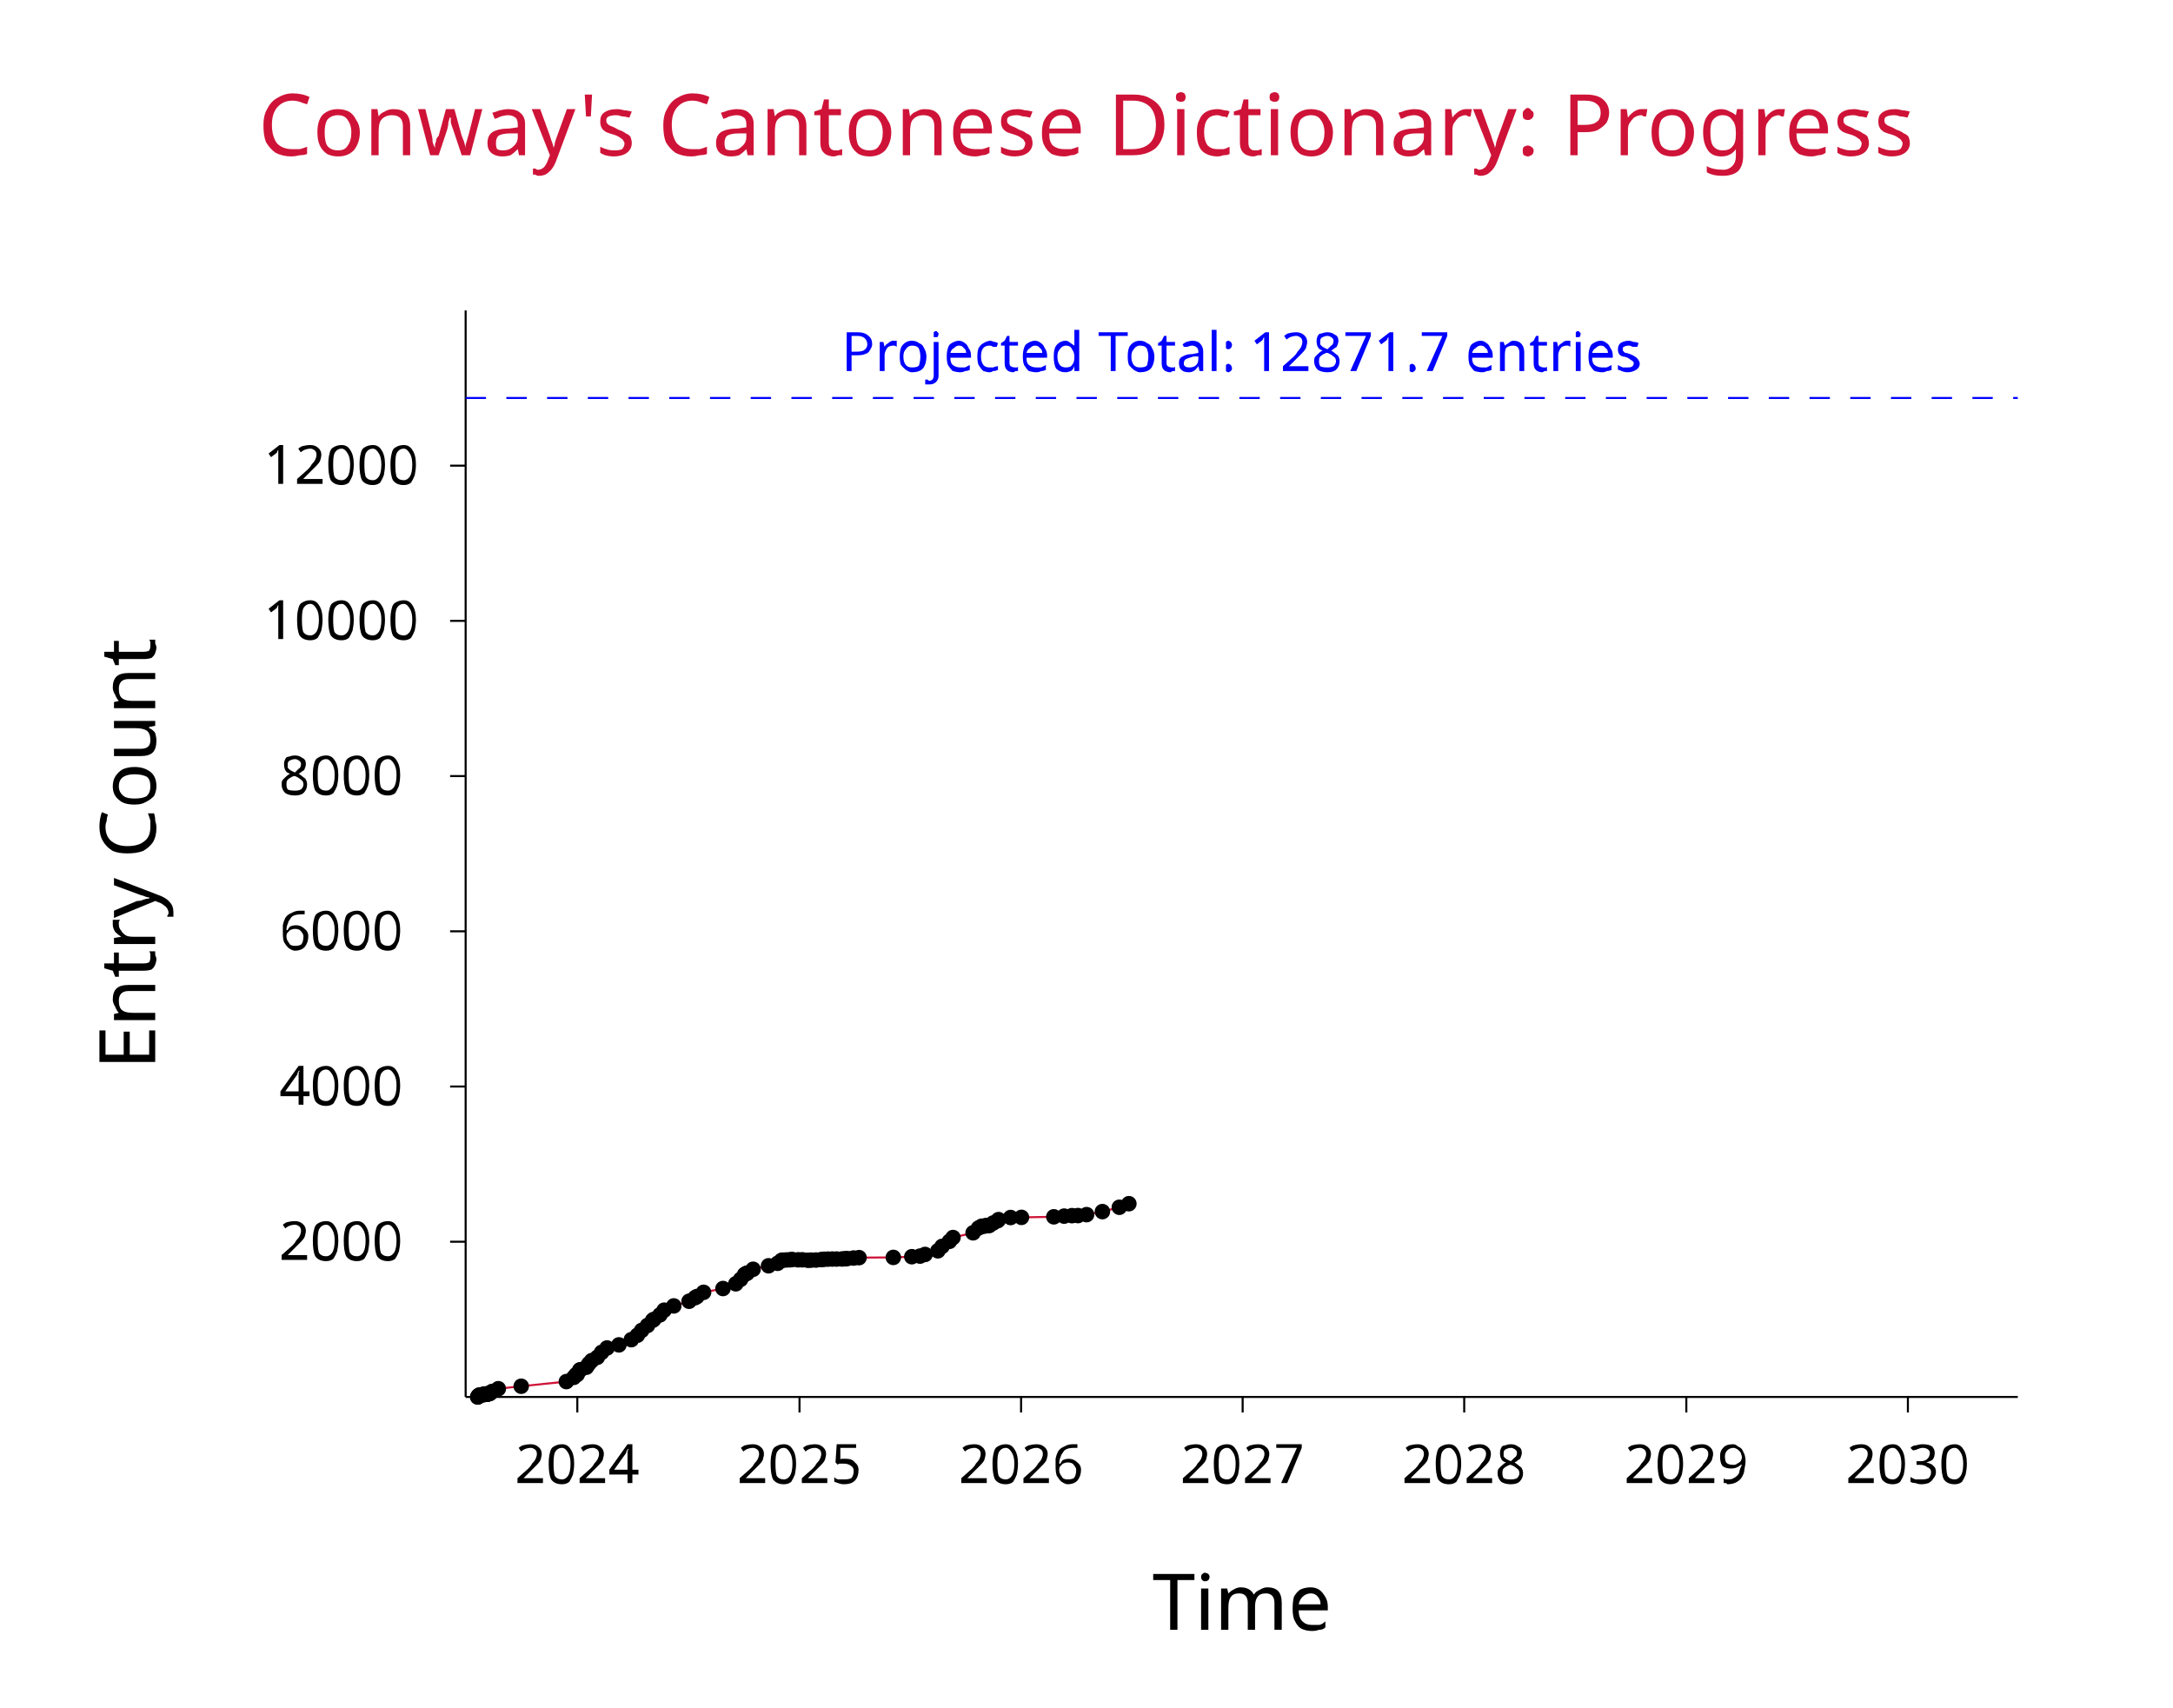
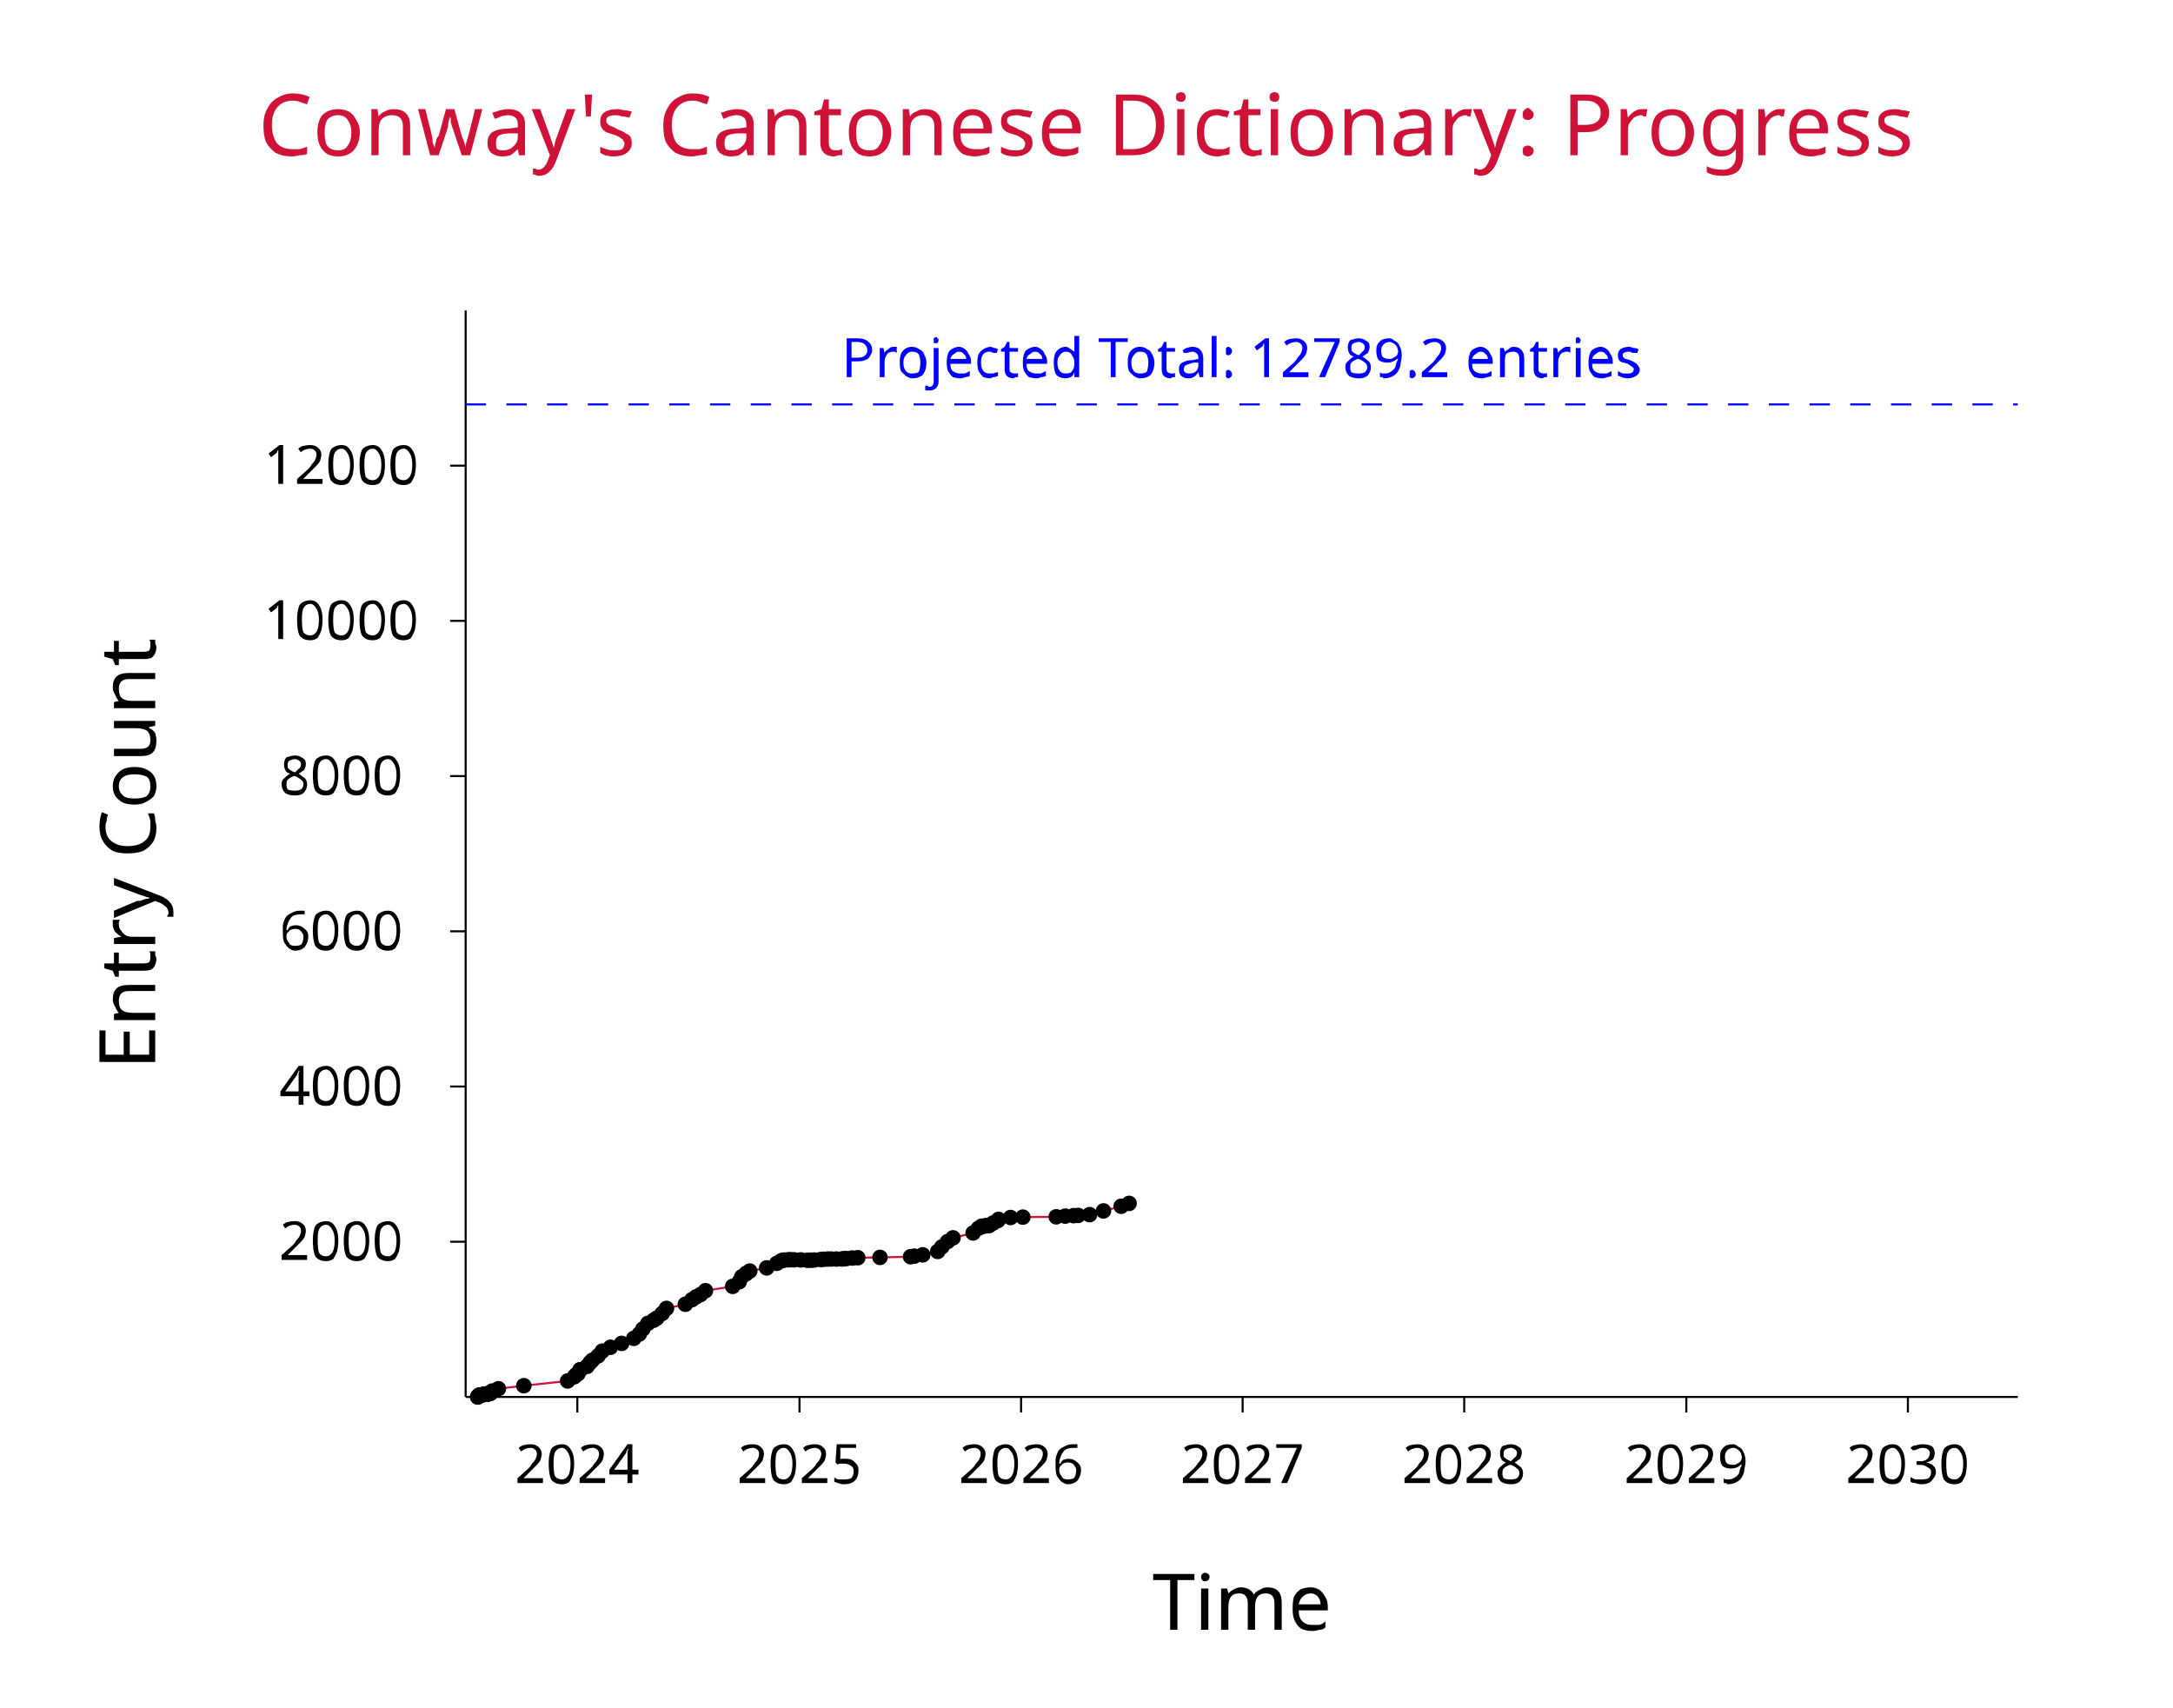
<svg xmlns="http://www.w3.org/2000/svg" viewBox="-6 -4 28 22" width="960px">
  <style>
circle:hover {fill: #cf1338}
circle {fill: black}
line, polyline {stroke: black; stroke-width: 0.104%}polyline {stroke: #cf1338}line.projected {stroke: blue; stroke-dasharray: 1.042%}
polyline {fill: none}text {font-family: sans-serif; font-size: 1px; text-anchor: middle}
text.projected {fill: blue; font-size: 0.7px}
text.tick {font-size: 0.7px}
text.title {fill: #cf1338; font-size: 1.1px}
</style>
  <text class="title" x="8" y="-2">Conway's Cantonese Dictionary: Progress</text>
  <line x1="0" y1="14" x2="20" y2="14" />
  <text x="10" y="14" dy="3em">Time</text>
  <line x1="1.439" y1="14" x2="1.439" y2="14.2" />
  <text class="tick" x="1.439" y="14.2" dy="1.3em">2024</text>
  <line x1="4.302" y1="14" x2="4.302" y2="14.2" />
  <text class="tick" x="4.302" y="14.2" dy="1.3em">2025</text>
  <line x1="7.157" y1="14" x2="7.157" y2="14.2" />
  <text class="tick" x="7.157" y="14.2" dy="1.3em">2026</text>
  <line x1="10.012" y1="14" x2="10.012" y2="14.2" />
  <text class="tick" x="10.012" y="14.2" dy="1.3em">2027</text>
  <line x1="12.867" y1="14" x2="12.867" y2="14.2" />
  <text class="tick" x="12.867" y="14.2" dy="1.3em">2028</text>
  <line x1="15.729" y1="14" x2="15.729" y2="14.2" />
  <text class="tick" x="15.729" y="14.2" dy="1.3em">2029</text>
  <line x1="18.584" y1="14" x2="18.584" y2="14.2" />
  <text class="tick" x="18.584" y="14.2" dy="1.3em">2030</text>
  <line x1="0" y1="14" x2="0" y2="0" />
  <text x="0" y="7" dy="-4em" transform="rotate(-90 0 7)">Entry Count</text>
  <line x1="0" y1="12" x2="-0.2" y2="12" />
  <text class="tick" x="-0.2" y="12" dx="-2em" dy="0.33em">2000</text>
  <line x1="0" y1="10" x2="-0.2" y2="10" />
  <text class="tick" x="-0.2" y="10" dx="-2em" dy="0.33em">4000</text>
  <line x1="0" y1="8" x2="-0.2" y2="8" />
  <text class="tick" x="-0.2" y="8" dx="-2em" dy="0.33em">6000</text>
  <line x1="0" y1="6" x2="-0.2" y2="6" />
  <text class="tick" x="-0.2" y="6" dx="-2em" dy="0.33em">8000</text>
  <line x1="0" y1="4" x2="-0.2" y2="4" />
  <text class="tick" x="-0.2" y="4" dx="-2em" dy="0.33em">10000</text>
  <line x1="0" y1="2" x2="-0.2" y2="2" />
  <text class="tick" x="-0.2" y="2" dx="-2em" dy="0.33em">12000</text>
-   <line class="projected" x1="0" y1="1.128" x2="20" y2="1.128" />
-   <text class="projected" x="10" y="1.128" dy="-0.5em">Projected Total: 12871.7 entries</text>
-   <polyline points="8.546,11.51 8.423,11.556 8.205,11.612 8.001,11.651 7.89,11.663 7.813,11.664 7.712,11.67 7.579,11.679 7.162,11.686 7.022,11.688 6.867,11.715 6.856,11.729 6.797,11.759 6.748,11.79 6.739,11.79 6.71,11.79 6.679,11.8 6.649,11.8 6.609,11.823 6.539,11.885 6.28,11.946 6.234,11.995 6.139,12.06 6.085,12.117 5.92,12.164 5.855,12.185 5.749,12.193 5.511,12.202 5.069,12.205 4.998,12.21 4.916,12.217 4.886,12.22 4.85,12.222 4.779,12.223 4.724,12.223 4.67,12.224 4.619,12.226 4.582,12.23 4.513,12.236 4.451,12.237 4.411,12.239 4.338,12.233 4.285,12.233 4.208,12.229 4.176,12.233 4.13,12.235 4.083,12.237 4.068,12.243 4.02,12.278 3.903,12.31 3.704,12.355 3.629,12.404 3.615,12.41 3.595,12.422 3.543,12.485 3.481,12.542 3.316,12.603 3.066,12.652 2.981,12.706 2.956,12.721 2.879,12.767 2.682,12.827 2.558,12.882 2.503,12.943 2.425,13.001 2.41,13.012 2.343,13.079 2.268,13.143 2.213,13.205 2.135,13.262 1.975,13.329 1.822,13.369 1.752,13.426 1.697,13.489 1.625,13.532 1.588,13.572 1.556,13.617 1.478,13.65 1.47,13.654 1.437,13.712 1.423,13.713 1.393,13.748 1.298,13.802 0.716,13.862 0.421,13.894 0.342,13.929 0.313,13.956 0.286,13.962 0.282,13.962 0.281,13.962 0.281,13.962 0.28,13.962 0.279,13.962 0.274,13.962 0.273,13.962 0.266,13.962 0.258,13.962 0.235,13.962 0.223,13.974 0.178,13.974 0.164,13.986 0.156,14 0.156,14" />
-   <circle cx="8.546" cy="11.51" r="0.1" />
-   <circle cx="8.423" cy="11.556" r="0.1" />
-   <circle cx="8.205" cy="11.612" r="0.1" />
-   <circle cx="8.001" cy="11.651" r="0.1" />
-   <circle cx="7.89" cy="11.663" r="0.1" />
-   <circle cx="7.813" cy="11.664" r="0.1" />
-   <circle cx="7.712" cy="11.67" r="0.1" />
-   <circle cx="7.579" cy="11.679" r="0.1" />
-   <circle cx="7.162" cy="11.686" r="0.1" />
+   <line class="projected" x1="0" y1="1.211" x2="20" y2="1.211" />
+   <text class="projected" x="10" y="1.211" dy="-0.5em">Projected Total: 12789.2 entries</text>
+   <polyline points="8.549,11.506 8.447,11.543 8.219,11.603 8.04,11.651 7.892,11.661 7.834,11.664 7.726,11.67 7.61,11.679 7.18,11.683 7.022,11.688 6.867,11.712 6.857,11.728 6.797,11.759 6.748,11.79 6.739,11.79 6.711,11.79 6.679,11.8 6.648,11.8 6.609,11.826 6.539,11.887 6.28,11.95 6.21,11.998 6.136,12.067 6.083,12.125 5.89,12.169 5.78,12.186 5.733,12.193 5.339,12.202 5.053,12.206 4.982,12.21 4.904,12.217 4.873,12.22 4.849,12.222 4.777,12.223 4.71,12.223 4.667,12.223 4.614,12.226 4.576,12.229 4.49,12.236 4.449,12.238 4.404,12.239 4.318,12.234 4.231,12.233 4.185,12.232 4.154,12.233 4.106,12.236 4.082,12.24 4.066,12.247 4.01,12.278 3.879,12.337 3.661,12.378 3.615,12.41 3.614,12.41 3.558,12.452 3.525,12.516 3.441,12.575 3.09,12.631 3.026,12.681 2.972,12.709 2.917,12.746 2.831,12.806 2.588,12.859 2.533,12.924 2.464,12.984 2.422,13.012 2.347,13.053 2.284,13.124 2.237,13.19 2.167,13.245 2.01,13.31 1.866,13.36 1.76,13.41 1.706,13.471 1.634,13.526 1.603,13.558 1.564,13.606 1.478,13.65 1.474,13.65 1.446,13.703 1.424,13.713 1.4,13.74 1.314,13.794 0.75,13.855 0.422,13.894 0.342,13.924 0.32,13.955 0.286,13.962 0.282,13.962 0.281,13.962 0.281,13.962 0.28,13.962 0.279,13.962 0.274,13.962 0.273,13.962 0.265,13.962 0.258,13.962 0.235,13.962 0.22,13.974 0.177,13.974 0.163,13.986 0.156,14 0.156,14" />
+   <circle cx="8.549" cy="11.506" r="0.1" />
+   <circle cx="8.447" cy="11.543" r="0.1" />
+   <circle cx="8.219" cy="11.603" r="0.1" />
+   <circle cx="8.04" cy="11.651" r="0.1" />
+   <circle cx="7.892" cy="11.661" r="0.1" />
+   <circle cx="7.834" cy="11.664" r="0.1" />
+   <circle cx="7.726" cy="11.67" r="0.1" />
+   <circle cx="7.61" cy="11.679" r="0.1" />
+   <circle cx="7.18" cy="11.683" r="0.1" />
  <circle cx="7.022" cy="11.688" r="0.1" />
-   <circle cx="6.867" cy="11.715" r="0.1" />
-   <circle cx="6.856" cy="11.729" r="0.1" />
+   <circle cx="6.867" cy="11.712" r="0.1" />
+   <circle cx="6.857" cy="11.728" r="0.1" />
  <circle cx="6.797" cy="11.759" r="0.1" />
  <circle cx="6.748" cy="11.79" r="0.1" />
  <circle cx="6.739" cy="11.79" r="0.1" />
-   <circle cx="6.71" cy="11.79" r="0.1" />
+   <circle cx="6.711" cy="11.79" r="0.1" />
  <circle cx="6.679" cy="11.8" r="0.1" />
-   <circle cx="6.649" cy="11.8" r="0.1" />
-   <circle cx="6.609" cy="11.823" r="0.1" />
-   <circle cx="6.539" cy="11.885" r="0.1" />
-   <circle cx="6.28" cy="11.946" r="0.1" />
-   <circle cx="6.234" cy="11.995" r="0.1" />
-   <circle cx="6.139" cy="12.06" r="0.1" />
-   <circle cx="6.085" cy="12.117" r="0.1" />
-   <circle cx="5.92" cy="12.164" r="0.1" />
-   <circle cx="5.855" cy="12.185" r="0.1" />
-   <circle cx="5.749" cy="12.193" r="0.1" />
-   <circle cx="5.511" cy="12.202" r="0.1" />
-   <circle cx="5.069" cy="12.205" r="0.1" />
-   <circle cx="4.998" cy="12.21" r="0.1" />
-   <circle cx="4.916" cy="12.217" r="0.1" />
-   <circle cx="4.886" cy="12.22" r="0.1" />
-   <circle cx="4.85" cy="12.222" r="0.1" />
-   <circle cx="4.779" cy="12.223" r="0.1" />
-   <circle cx="4.724" cy="12.223" r="0.1" />
-   <circle cx="4.67" cy="12.224" r="0.1" />
-   <circle cx="4.619" cy="12.226" r="0.1" />
-   <circle cx="4.582" cy="12.23" r="0.1" />
-   <circle cx="4.513" cy="12.236" r="0.1" />
-   <circle cx="4.451" cy="12.237" r="0.1" />
-   <circle cx="4.411" cy="12.239" r="0.1" />
-   <circle cx="4.338" cy="12.233" r="0.1" />
-   <circle cx="4.285" cy="12.233" r="0.1" />
-   <circle cx="4.208" cy="12.229" r="0.1" />
-   <circle cx="4.176" cy="12.233" r="0.1" />
-   <circle cx="4.13" cy="12.235" r="0.1" />
-   <circle cx="4.083" cy="12.237" r="0.1" />
-   <circle cx="4.068" cy="12.243" r="0.1" />
-   <circle cx="4.02" cy="12.278" r="0.1" />
-   <circle cx="3.903" cy="12.31" r="0.1" />
-   <circle cx="3.704" cy="12.355" r="0.1" />
-   <circle cx="3.629" cy="12.404" r="0.1" />
+   <circle cx="6.648" cy="11.8" r="0.1" />
+   <circle cx="6.609" cy="11.826" r="0.1" />
+   <circle cx="6.539" cy="11.887" r="0.1" />
+   <circle cx="6.28" cy="11.95" r="0.1" />
+   <circle cx="6.21" cy="11.998" r="0.1" />
+   <circle cx="6.136" cy="12.067" r="0.1" />
+   <circle cx="6.083" cy="12.125" r="0.1" />
+   <circle cx="5.89" cy="12.169" r="0.1" />
+   <circle cx="5.78" cy="12.186" r="0.1" />
+   <circle cx="5.733" cy="12.193" r="0.1" />
+   <circle cx="5.339" cy="12.202" r="0.1" />
+   <circle cx="5.053" cy="12.206" r="0.1" />
+   <circle cx="4.982" cy="12.21" r="0.1" />
+   <circle cx="4.904" cy="12.217" r="0.1" />
+   <circle cx="4.873" cy="12.22" r="0.1" />
+   <circle cx="4.849" cy="12.222" r="0.1" />
+   <circle cx="4.777" cy="12.223" r="0.1" />
+   <circle cx="4.71" cy="12.223" r="0.1" />
+   <circle cx="4.667" cy="12.223" r="0.1" />
+   <circle cx="4.614" cy="12.226" r="0.1" />
+   <circle cx="4.576" cy="12.229" r="0.1" />
+   <circle cx="4.49" cy="12.236" r="0.1" />
+   <circle cx="4.449" cy="12.238" r="0.1" />
+   <circle cx="4.404" cy="12.239" r="0.1" />
+   <circle cx="4.318" cy="12.234" r="0.1" />
+   <circle cx="4.231" cy="12.233" r="0.1" />
+   <circle cx="4.185" cy="12.232" r="0.1" />
+   <circle cx="4.154" cy="12.233" r="0.1" />
+   <circle cx="4.106" cy="12.236" r="0.1" />
+   <circle cx="4.082" cy="12.24" r="0.1" />
+   <circle cx="4.066" cy="12.247" r="0.1" />
+   <circle cx="4.01" cy="12.278" r="0.1" />
+   <circle cx="3.879" cy="12.337" r="0.1" />
+   <circle cx="3.661" cy="12.378" r="0.1" />
  <circle cx="3.615" cy="12.41" r="0.1" />
-   <circle cx="3.595" cy="12.422" r="0.1" />
-   <circle cx="3.543" cy="12.485" r="0.1" />
-   <circle cx="3.481" cy="12.542" r="0.1" />
-   <circle cx="3.316" cy="12.603" r="0.1" />
-   <circle cx="3.066" cy="12.652" r="0.1" />
-   <circle cx="2.981" cy="12.706" r="0.1" />
-   <circle cx="2.956" cy="12.721" r="0.1" />
-   <circle cx="2.879" cy="12.767" r="0.1" />
-   <circle cx="2.682" cy="12.827" r="0.1" />
-   <circle cx="2.558" cy="12.882" r="0.1" />
-   <circle cx="2.503" cy="12.943" r="0.1" />
-   <circle cx="2.425" cy="13.001" r="0.1" />
-   <circle cx="2.41" cy="13.012" r="0.1" />
-   <circle cx="2.343" cy="13.079" r="0.1" />
-   <circle cx="2.268" cy="13.143" r="0.1" />
-   <circle cx="2.213" cy="13.205" r="0.1" />
-   <circle cx="2.135" cy="13.262" r="0.1" />
-   <circle cx="1.975" cy="13.329" r="0.1" />
-   <circle cx="1.822" cy="13.369" r="0.1" />
-   <circle cx="1.752" cy="13.426" r="0.1" />
-   <circle cx="1.697" cy="13.489" r="0.1" />
-   <circle cx="1.625" cy="13.532" r="0.1" />
-   <circle cx="1.588" cy="13.572" r="0.1" />
-   <circle cx="1.556" cy="13.617" r="0.1" />
+   <circle cx="3.614" cy="12.41" r="0.1" />
+   <circle cx="3.558" cy="12.452" r="0.1" />
+   <circle cx="3.525" cy="12.516" r="0.1" />
+   <circle cx="3.441" cy="12.575" r="0.1" />
+   <circle cx="3.09" cy="12.631" r="0.1" />
+   <circle cx="3.026" cy="12.681" r="0.1" />
+   <circle cx="2.972" cy="12.709" r="0.1" />
+   <circle cx="2.917" cy="12.746" r="0.1" />
+   <circle cx="2.831" cy="12.806" r="0.1" />
+   <circle cx="2.588" cy="12.859" r="0.1" />
+   <circle cx="2.533" cy="12.924" r="0.1" />
+   <circle cx="2.464" cy="12.984" r="0.1" />
+   <circle cx="2.422" cy="13.012" r="0.1" />
+   <circle cx="2.347" cy="13.053" r="0.1" />
+   <circle cx="2.284" cy="13.124" r="0.1" />
+   <circle cx="2.237" cy="13.19" r="0.1" />
+   <circle cx="2.167" cy="13.245" r="0.1" />
+   <circle cx="2.01" cy="13.31" r="0.1" />
+   <circle cx="1.866" cy="13.36" r="0.1" />
+   <circle cx="1.76" cy="13.41" r="0.1" />
+   <circle cx="1.706" cy="13.471" r="0.1" />
+   <circle cx="1.634" cy="13.526" r="0.1" />
+   <circle cx="1.603" cy="13.558" r="0.1" />
+   <circle cx="1.564" cy="13.606" r="0.1" />
  <circle cx="1.478" cy="13.65" r="0.1" />
-   <circle cx="1.47" cy="13.654" r="0.1" />
-   <circle cx="1.437" cy="13.712" r="0.1" />
-   <circle cx="1.423" cy="13.713" r="0.1" />
-   <circle cx="1.393" cy="13.748" r="0.1" />
-   <circle cx="1.298" cy="13.802" r="0.1" />
-   <circle cx="0.716" cy="13.862" r="0.1" />
-   <circle cx="0.421" cy="13.894" r="0.1" />
-   <circle cx="0.342" cy="13.929" r="0.1" />
-   <circle cx="0.313" cy="13.956" r="0.1" />
+   <circle cx="1.474" cy="13.65" r="0.1" />
+   <circle cx="1.446" cy="13.703" r="0.1" />
+   <circle cx="1.424" cy="13.713" r="0.1" />
+   <circle cx="1.4" cy="13.74" r="0.1" />
+   <circle cx="1.314" cy="13.794" r="0.1" />
+   <circle cx="0.75" cy="13.855" r="0.1" />
+   <circle cx="0.422" cy="13.894" r="0.1" />
+   <circle cx="0.342" cy="13.924" r="0.1" />
+   <circle cx="0.32" cy="13.955" r="0.1" />
  <circle cx="0.286" cy="13.962" r="0.1" />
  <circle cx="0.282" cy="13.962" r="0.1" />
  <circle cx="0.281" cy="13.962" r="0.1" />
  <circle cx="0.281" cy="13.962" r="0.1" />
  <circle cx="0.28" cy="13.962" r="0.1" />
  <circle cx="0.279" cy="13.962" r="0.1" />
  <circle cx="0.274" cy="13.962" r="0.1" />
  <circle cx="0.273" cy="13.962" r="0.1" />
-   <circle cx="0.266" cy="13.962" r="0.1" />
+   <circle cx="0.265" cy="13.962" r="0.1" />
  <circle cx="0.258" cy="13.962" r="0.1" />
  <circle cx="0.235" cy="13.962" r="0.1" />
-   <circle cx="0.223" cy="13.974" r="0.1" />
-   <circle cx="0.178" cy="13.974" r="0.1" />
-   <circle cx="0.164" cy="13.986" r="0.1" />
+   <circle cx="0.22" cy="13.974" r="0.1" />
+   <circle cx="0.177" cy="13.974" r="0.1" />
+   <circle cx="0.163" cy="13.986" r="0.1" />
  <circle cx="0.156" cy="14" r="0.1" />
  <circle cx="0.156" cy="14" r="0.1" />
</svg>
